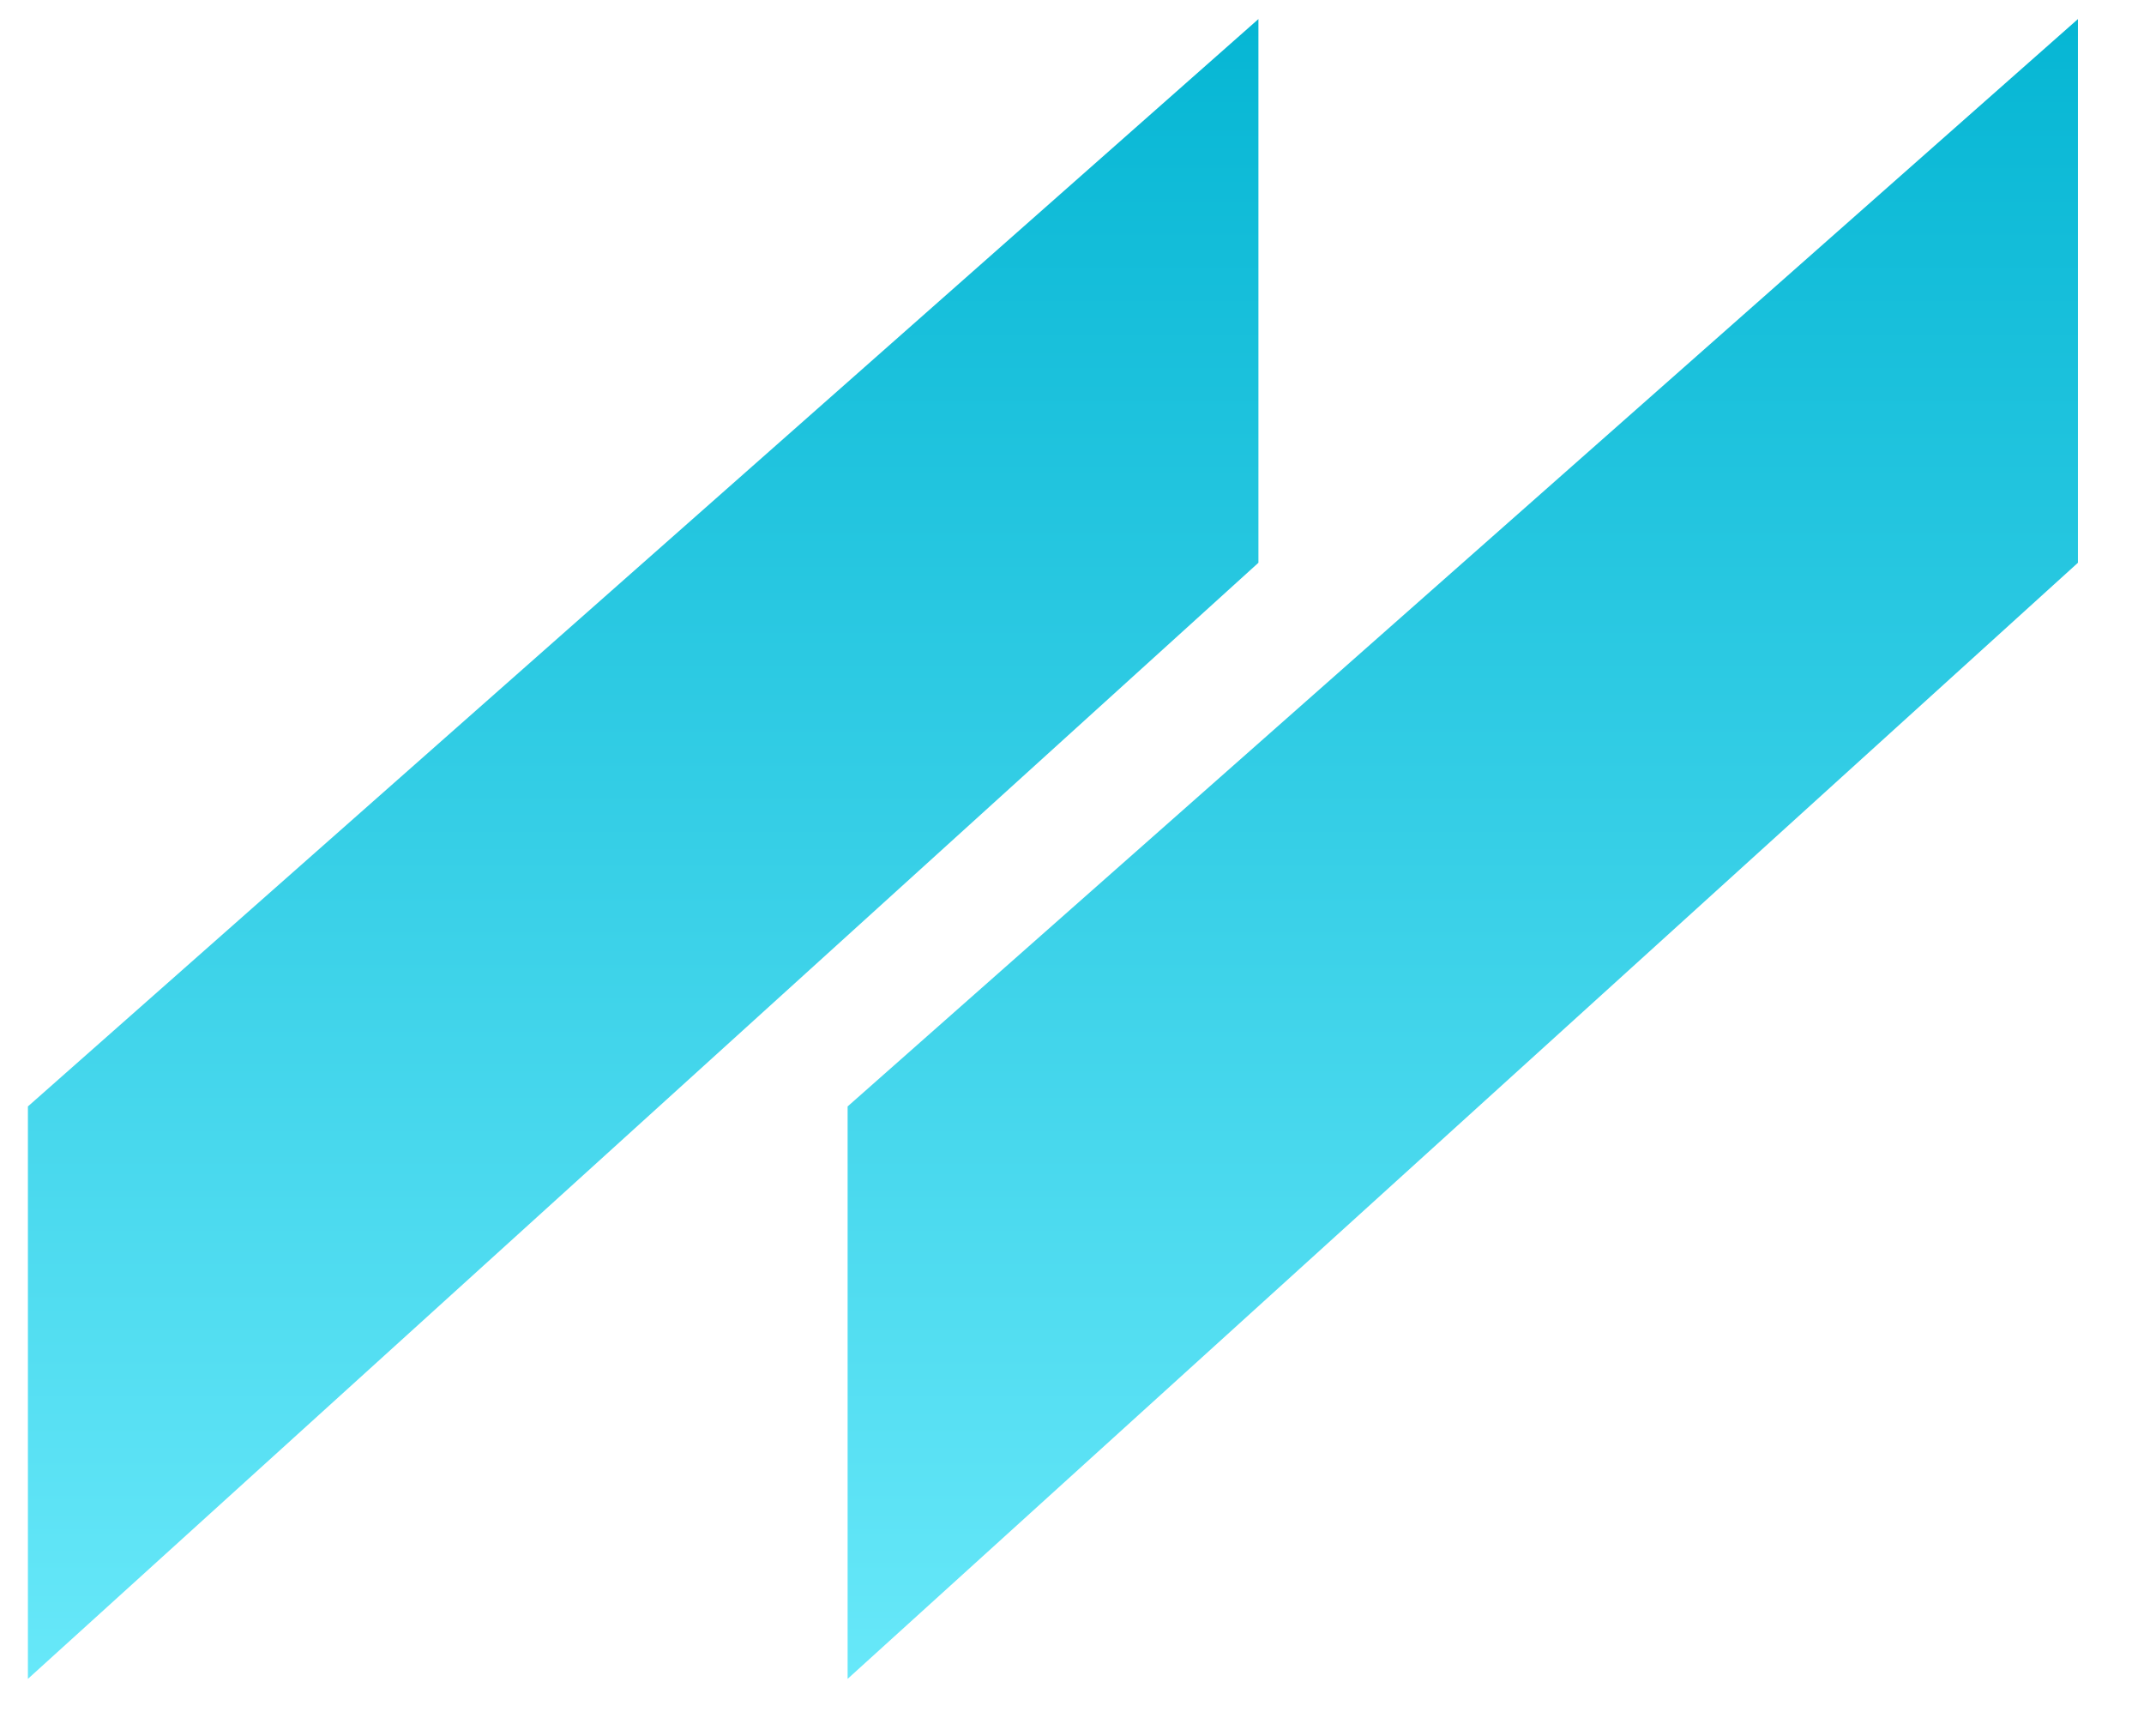
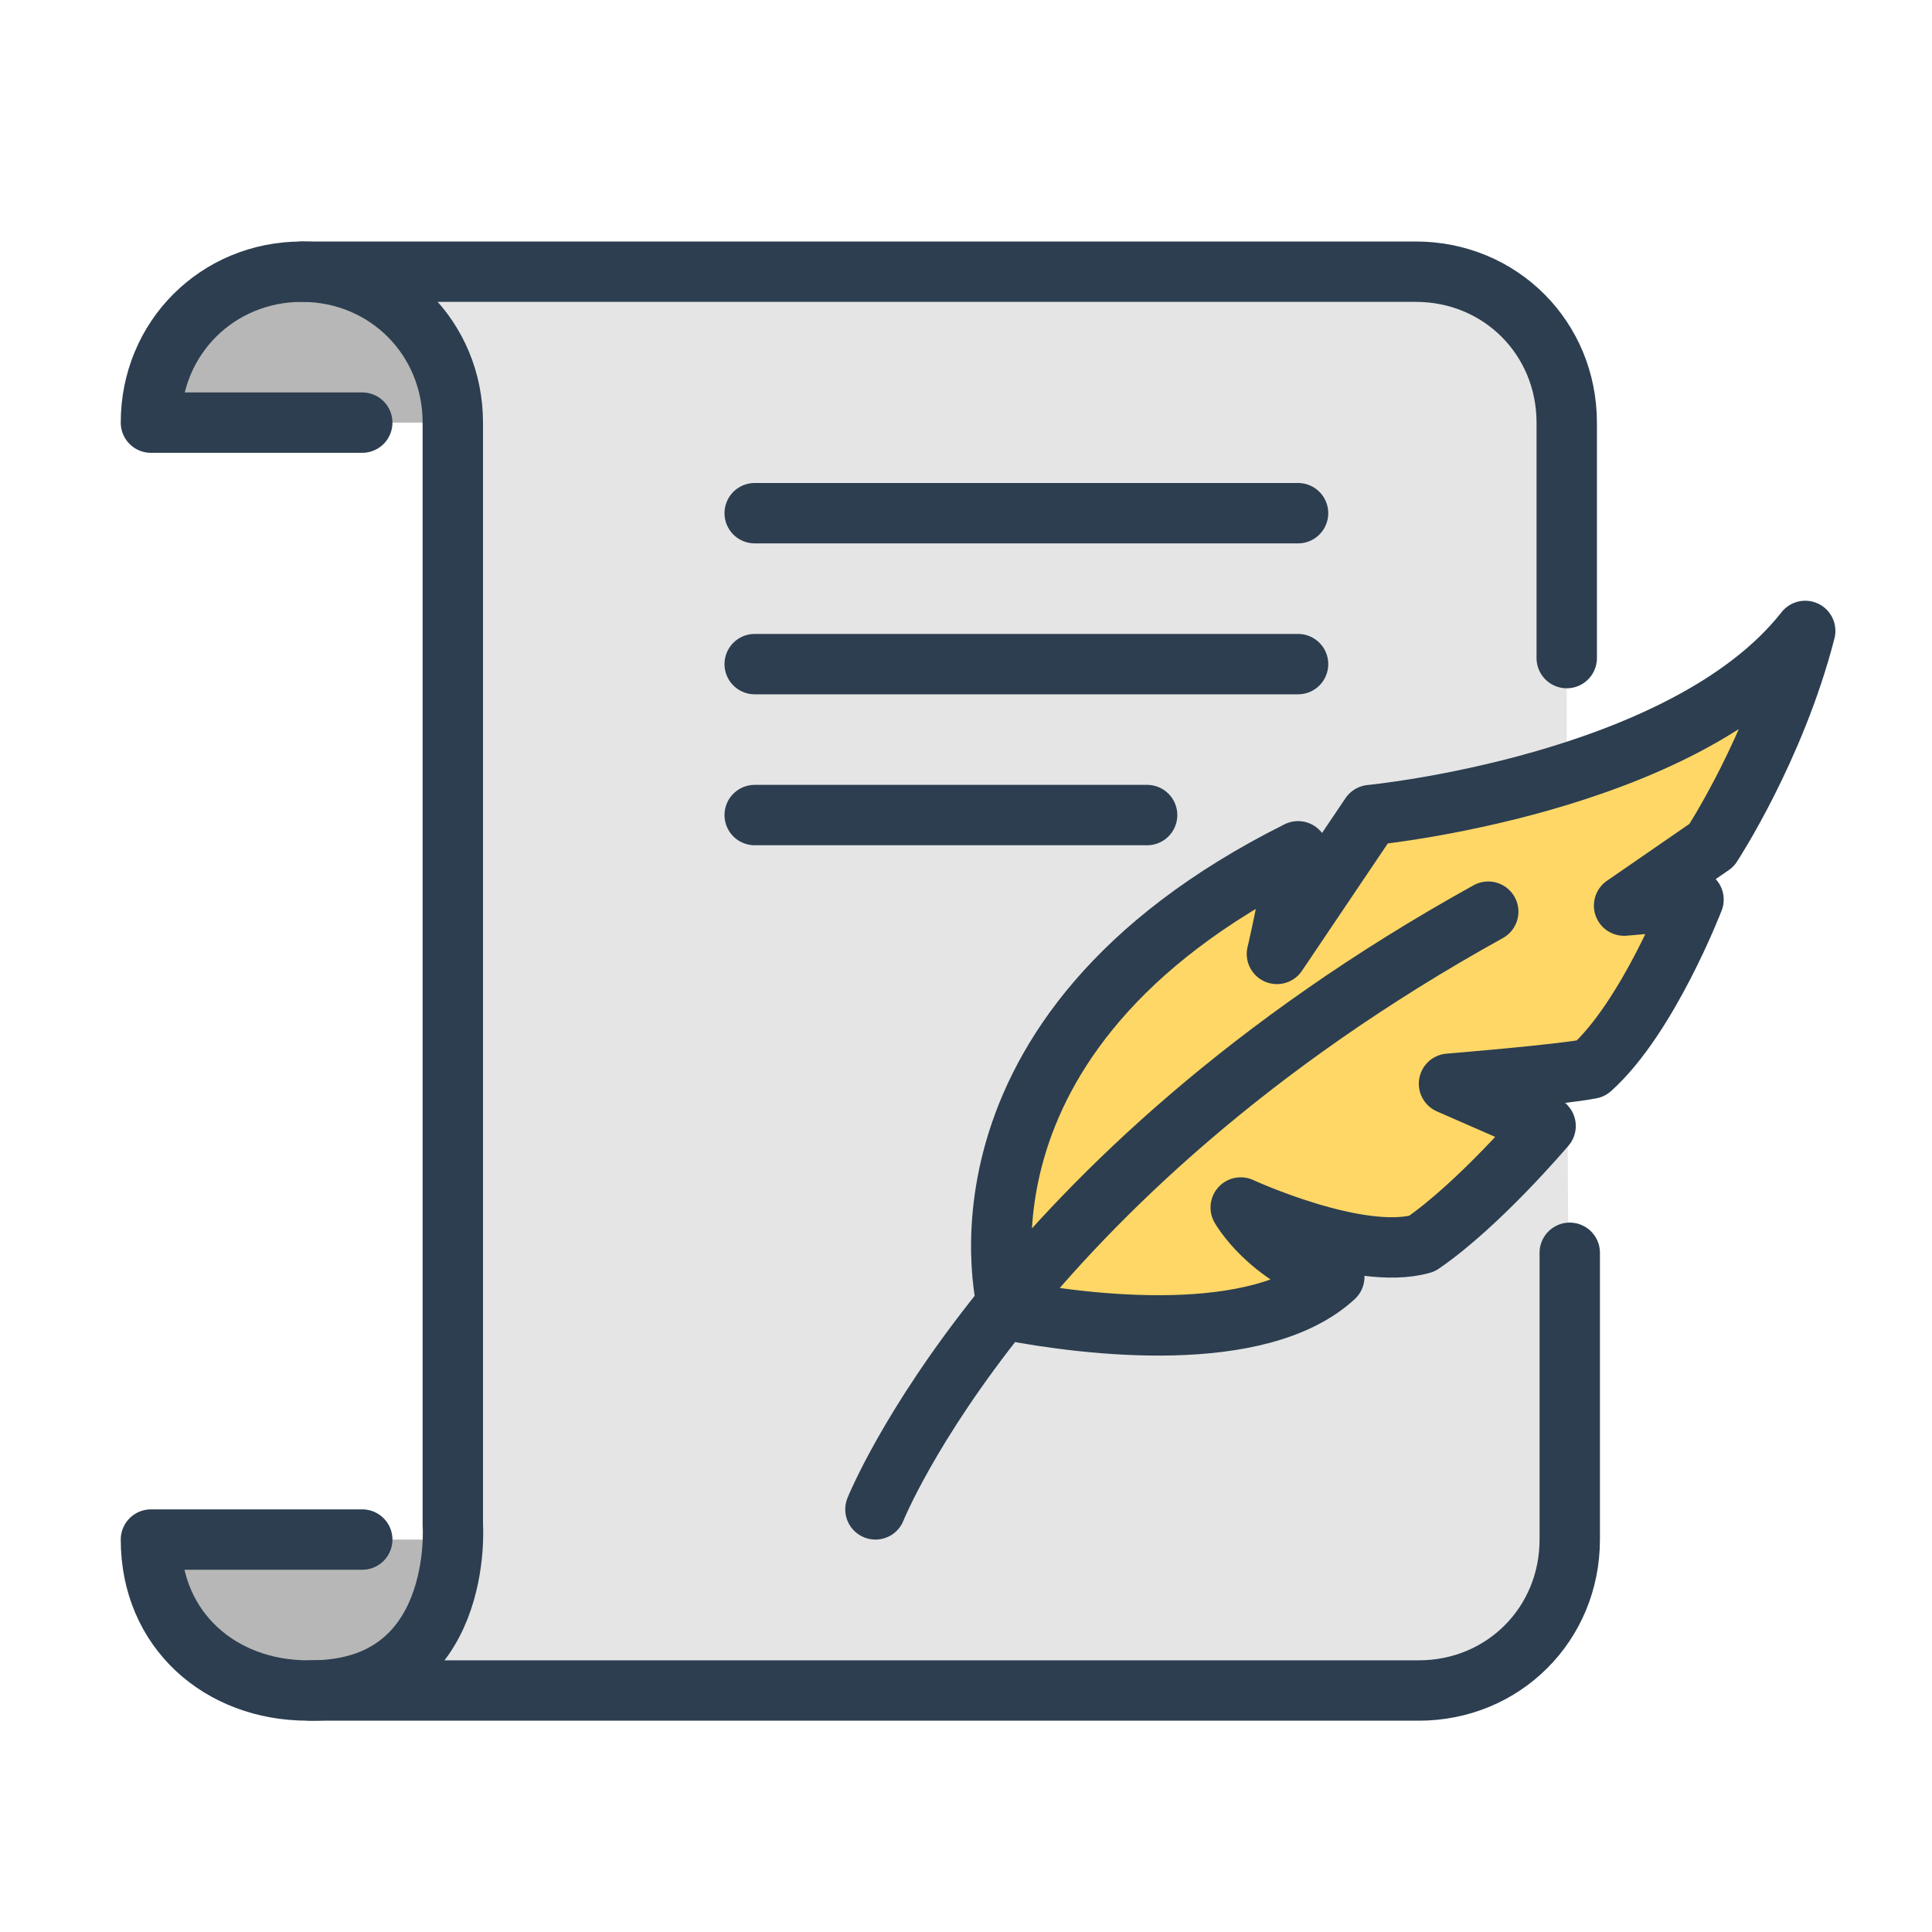
- <svg xmlns="http://www.w3.org/2000/svg" xmlns:xlink="http://www.w3.org/1999/xlink" version="1.1" preserveAspectRatio="xMidYMid meet" viewBox="344.564 330.278 111.737 91.218" width="53.87" height="43.61">
-   <defs>
-     <path d="M453.3 331.28L453.3 359.85L388.64 418.5L388.64 388.42L453.3 331.28Z" id="aFZf6T5ED" />
-     <linearGradient id="gradientb2ThqnP5Op" gradientUnits="userSpaceOnUse" x1="420.97" y1="331.28" x2="420.97" y2="418.5">
-       <stop style="stop-color: #06b6d4;stop-opacity: 1" offset="0%" />
-       <stop style="stop-color: #67e8f9;stop-opacity: 1" offset="100%" />
-     </linearGradient>
-     <path d="M410.23 331.28L410.23 359.85L345.56 418.5L345.56 388.42L410.23 331.28Z" id="a9fehgwfM" />
-     <linearGradient id="gradientk1wNV9Ostb" gradientUnits="userSpaceOnUse" x1="377.89" y1="331.28" x2="377.89" y2="418.5">
-       <stop style="stop-color: #06b6d4;stop-opacity: 1" offset="0%" />
-       <stop style="stop-color: #67e8f9;stop-opacity: 1" offset="100%" />
-     </linearGradient>
-   </defs>
-   <g>
-     <g>
-       <use xlink:href="#aFZf6T5ED" opacity="1" fill="url(#gradientb2ThqnP5Op)" />
-     </g>
-     <g>
-       <use xlink:href="#a9fehgwfM" opacity="1" fill="url(#gradientk1wNV9Ostb)" />
-     </g>
-   </g>
+ <svg xmlns="http://www.w3.org/2000/svg" enable-background="new 0 0 64 64" viewBox="0 0 64 64">
+   <path fill="#E5E5E5" d="M14,9h32.9c2.8,0,5,2.2,5,5l0,17.6L52,51c0,2.8-2.2,5-5,5H14" />
+   <path fill="#FFD766" d="M33.4,43.4c0,0-2.6-9.1,9.6-15.2c-0.5,2.6-0.7,3.4-0.7,3.4l3.1-4.6c0,0,10.4-1,14.4-6.1  c-1,3.9-3.1,7.1-3.1,7.1L53.8,30l2.3-0.2c0,0-1.5,3.9-3.4,5.6c-1,0.2-4.7,0.5-4.7,0.5l3.2,1.4c0,0-2.2,2.6-4.1,3.9  c-2.1,0.6-6-1.2-6-1.2s0.9,1.6,3.1,2.3C41.7,44.6,36,43.9,33.4,43.4z" />
+   <path fill="none" stroke="#2C3E50" stroke-linecap="round" stroke-linejoin="round" stroke-miterlimit="10" stroke-width="2" d="M33.4 43.4c0 0-2.6-9.1 9.6-15.2-.5 2.6-.7 3.4-.7 3.4l3.1-4.6c0 0 10.4-1 14.4-6.1-1 3.9-3.1 7.1-3.1 7.1L53.8 30l2.3-.2c0 0-1.5 3.9-3.4 5.6-1 .2-4.7.5-4.7.5l3.2 1.4c0 0-2.2 2.6-4.1 3.9-2.1.6-6-1.2-6-1.2s.9 1.6 3.1 2.3C41.7 44.6 36 43.9 33.4 43.4zM29 50c0 0 4.4-11 20.3-19.8" />
+   <path fill="#B7B7B7" d="M15 51c0 2.8-2.2 5-5 5h.2C7.3 56 5 54 5 51h7M15 14c0-2.8-2.2-5-5-5h.2C7.3 9 5 11 5 14h7" />
+   <path fill="none" stroke="#2C3E50" stroke-linecap="round" stroke-linejoin="round" stroke-miterlimit="10" stroke-width="2" d="M52 41.5l0 9.5c0 2.8-2.2 5-5 5H10.2C7.3 56 5 54 5 51h7M10 9h36.9c2.8 0 5 2.2 5 5l0 7.8" />
+   <path fill="none" stroke="#2C3E50" stroke-linecap="round" stroke-linejoin="round" stroke-miterlimit="10" stroke-width="2" d="  M10.3,56c5.1,0,4.7-5.5,4.7-5.5V14c0-2.8-2.2-5-5-5s-5,2.2-5,5h7" />
+   <line x1="25" x2="43" y1="17" y2="17" fill="none" stroke="#2C3E50" stroke-linecap="round" stroke-linejoin="round" stroke-miterlimit="10" stroke-width="2" />
+   <line x1="25" x2="43" y1="22" y2="22" fill="none" stroke="#2C3E50" stroke-linecap="round" stroke-linejoin="round" stroke-miterlimit="10" stroke-width="2" />
+   <line x1="25" x2="38" y1="27" y2="27" fill="none" stroke="#2C3E50" stroke-linecap="round" stroke-linejoin="round" stroke-miterlimit="10" stroke-width="2" />
</svg>
